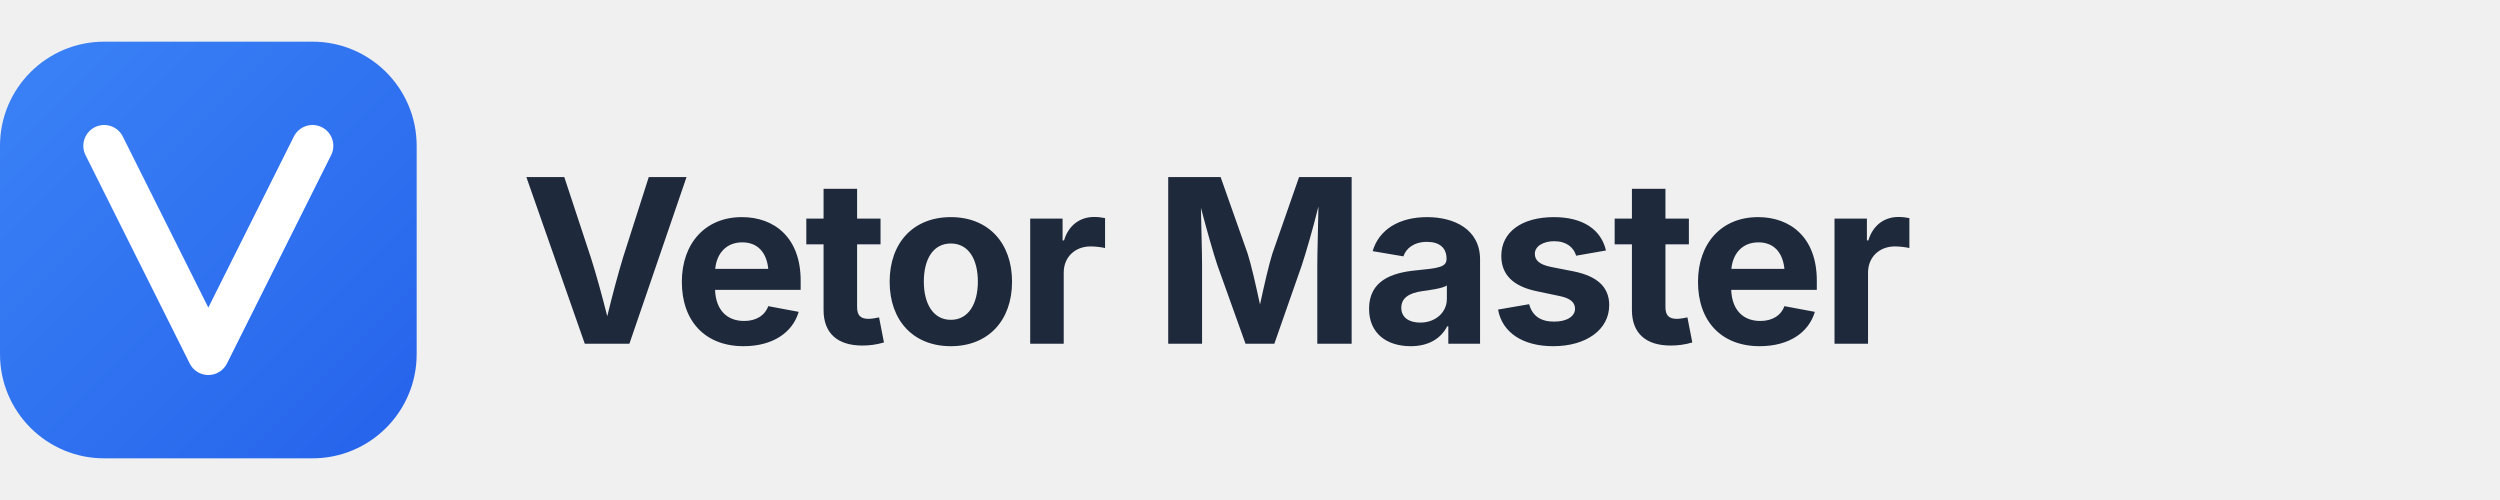
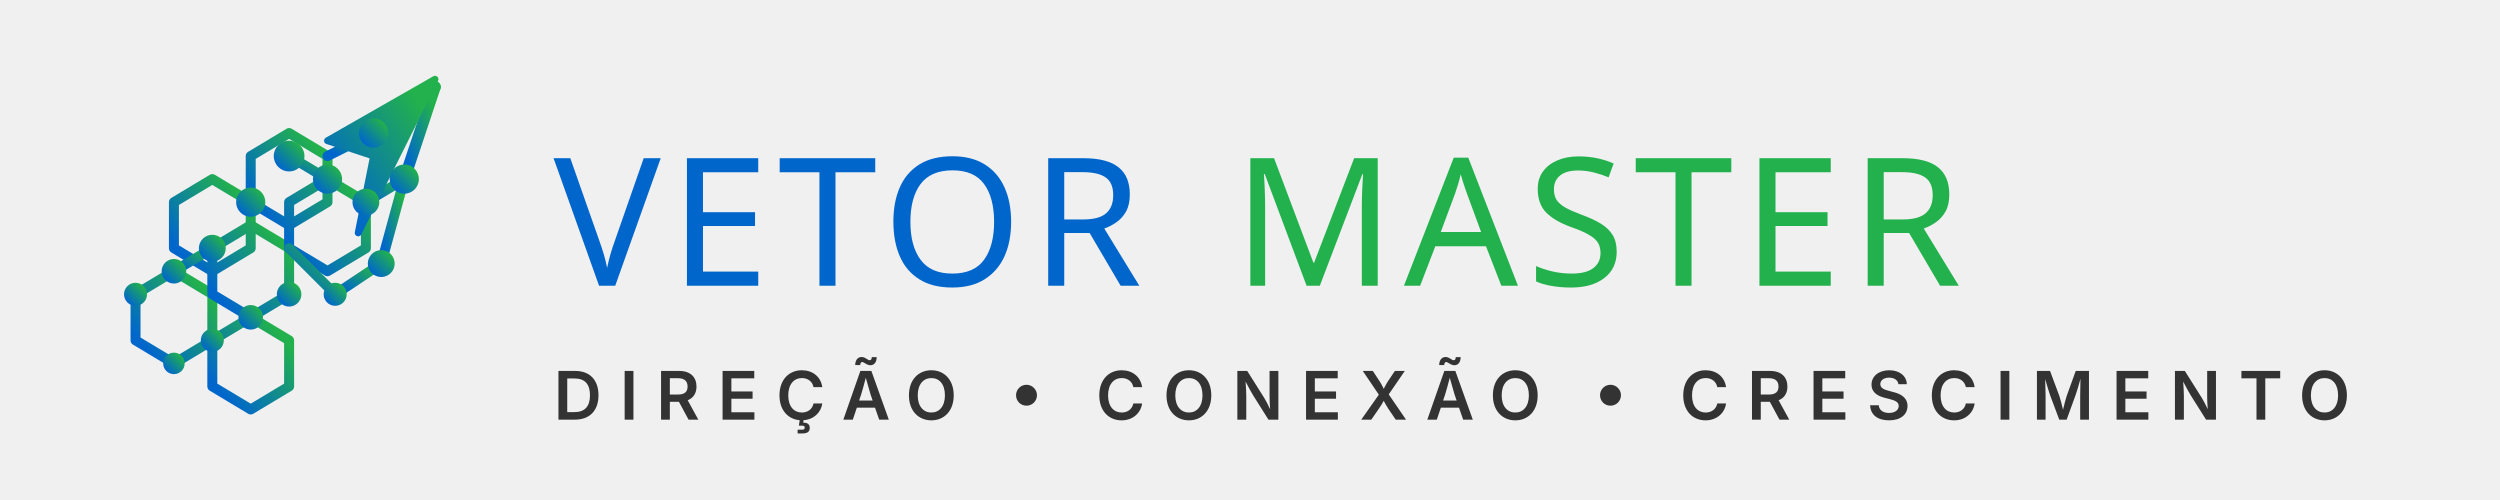
- <svg xmlns="http://www.w3.org/2000/svg" viewBox="0 0 240 48" width="240" height="48">
+ <svg xmlns="http://www.w3.org/2000/svg" viewBox="0 0 280 56" width="280" height="56">
  <defs>
-     <linearGradient id="vm-logo-bg" x1="0" y1="0" x2="1" y2="1">
-       <stop offset="0%" stop-color="#3B82F6" />
-       <stop offset="100%" stop-color="#2563EB" />
+     <linearGradient id="vm-logo-grad" x1="15%" y1="85%" x2="85%" y2="15%">
+       <stop offset="0%" stop-color="#0066CC" />
+       <stop offset="100%" stop-color="#22B14C" />
    </linearGradient>
  </defs>
-   <rect x="0" y="4" width="40" height="40" rx="10" fill="url(#vm-logo-bg)" />
-   <path d="M10 14 L20 34 L30 14" stroke="#FFFFFF" stroke-width="4" fill="none" stroke-linecap="round" stroke-linejoin="round" />
-   <text x="50" y="33" font-family="Inter, Arial, sans-serif" font-size="22" font-weight="700" fill="#1E293B" letter-spacing="-0.5">Vetor Master</text>
+   <g transform="translate(4, 2) scale(0.43)">
+     <g stroke="url(#vm-logo-grad)" stroke-width="2.6" stroke-linecap="round" stroke-linejoin="round" fill="none">
+       <polygon points="26,72 36,66 46,72 46,84 36,90 26,84" />
+       <polygon points="46,84 56,78 66,84 66,96 56,102 46,96" />
+       <polygon points="46,60 56,54 66,60 66,72 56,78 46,72" />
+       <polygon points="36,48 46,42 56,48 56,60 46,66 36,60" />
+       <polygon points="56,36 66,30 76,36 76,48 66,54 56,48" />
+       <polygon points="66,48 76,42 86,48 86,60 76,66 66,60" />
+       <line x1="36" y1="66" x2="46" y2="60" />
+       <line x1="56" y1="48" x2="66" y2="48" />
+       <line x1="66" y1="36" x2="76" y2="42" />
+       <line x1="76" y1="36" x2="88" y2="30" />
+       <line x1="86" y1="48" x2="96" y2="42" />
+       <line x1="66" y1="60" x2="78" y2="72" />
+       <line x1="78" y1="72" x2="90" y2="64" />
+       <line x1="90" y1="64" x2="96" y2="42" />
+       <line x1="88" y1="30" x2="104" y2="18" stroke-width="3" />
+       <line x1="96" y1="42" x2="104" y2="18" stroke-width="3" />
+     </g>
+     <path d="M104 16 L76 32 L88 36 L84 56 L104 16 Z" fill="url(#vm-logo-grad)" stroke="url(#vm-logo-grad)" stroke-width="1.8" stroke-linejoin="round" />
+     <g fill="url(#vm-logo-grad)">
+       <circle cx="26" cy="72" r="3" />
+       <circle cx="36" cy="66" r="3.2" />
+       <circle cx="46" cy="60" r="3.5" />
+       <circle cx="56" cy="48" r="3.8" />
+       <circle cx="66" cy="36" r="4" />
+       <circle cx="76" cy="42" r="3.8" />
+       <circle cx="86" cy="48" r="3.5" />
+       <circle cx="66" cy="72" r="3.2" />
+       <circle cx="56" cy="78" r="3.2" />
+       <circle cx="46" cy="84" r="3" />
+       <circle cx="36" cy="90" r="2.8" />
+       <circle cx="78" cy="72" r="3" />
+       <circle cx="90" cy="64" r="3.5" />
+       <circle cx="96" cy="42" r="3.8" />
+       <circle cx="88" cy="30" r="3.8" />
+     </g>
+   </g>
+   <text x="62" y="32" font-family="'Michroma', sans-serif" font-size="20" font-weight="400" letter-spacing="1">
+     <tspan fill="#0066CC">VETOR</tspan>
+     <tspan dx="5" fill="#22B14C">MASTER</tspan>
+   </text>
+   <text x="62" y="47" font-family="'Inter', sans-serif" font-size="7.5" font-weight="600" fill="#333333" letter-spacing="2">
+     DIREÇÃO • CONEXÃO • CRESCIMENTO
+   </text>
</svg>
